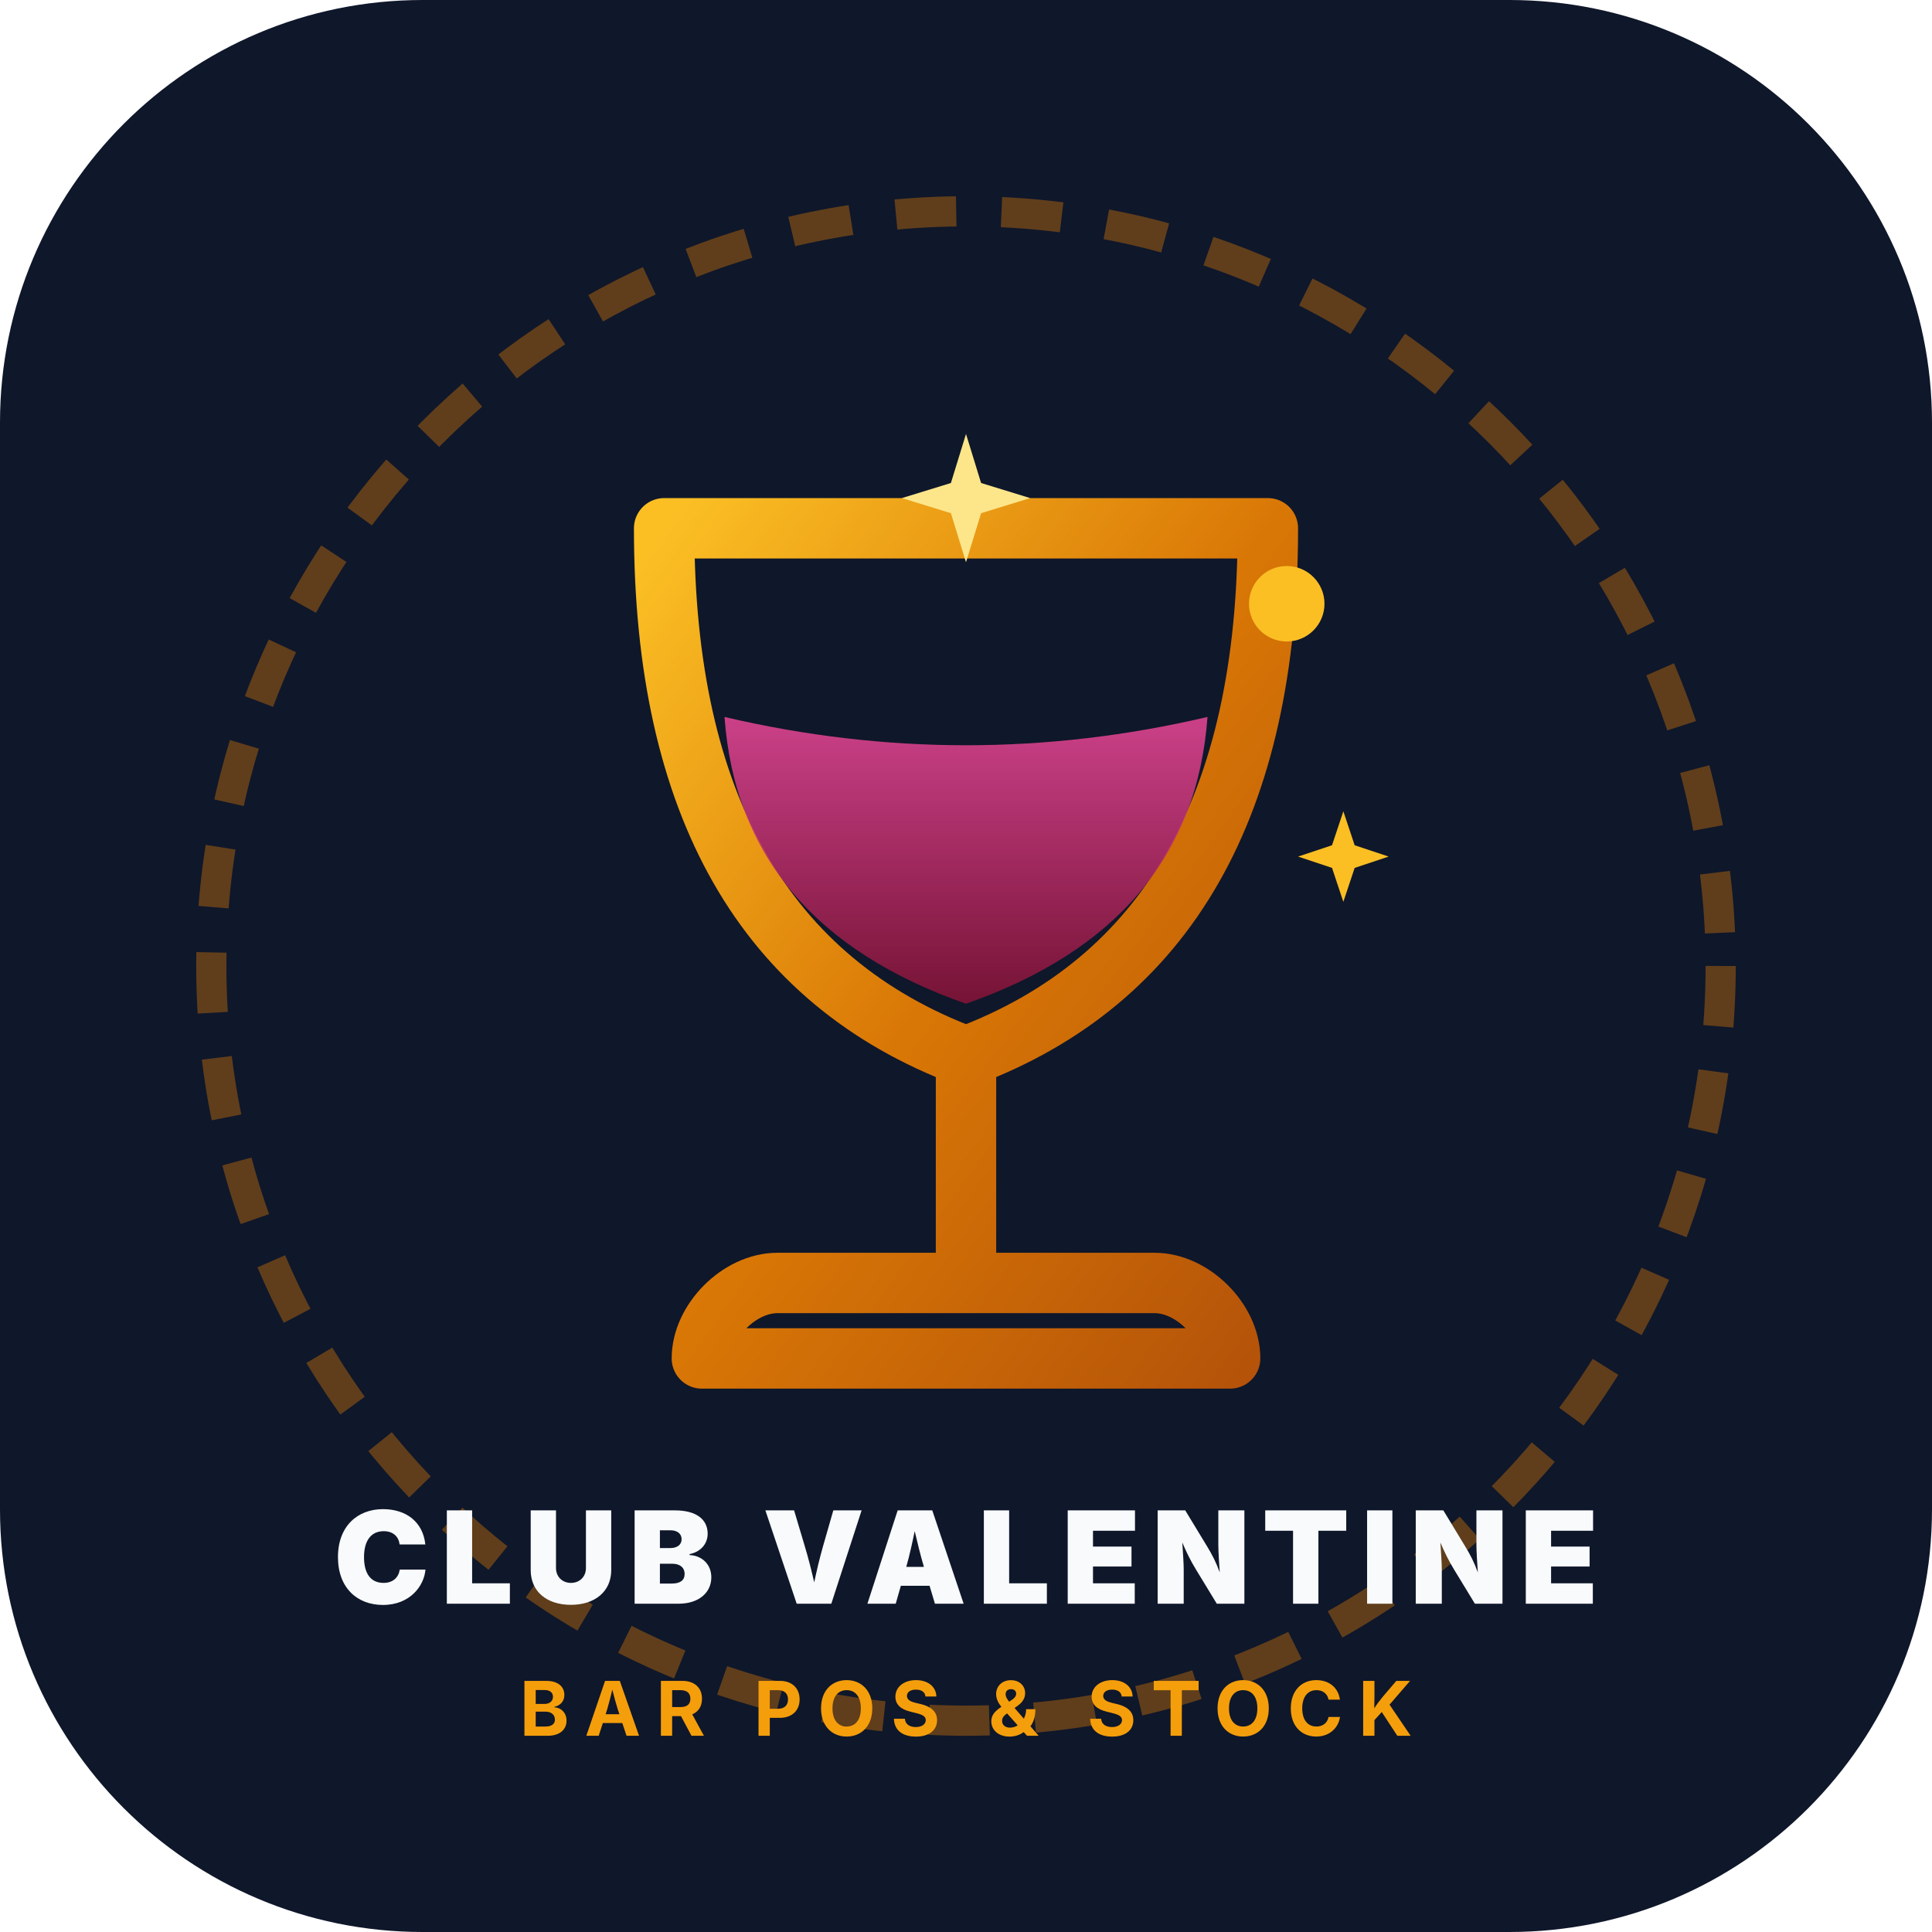
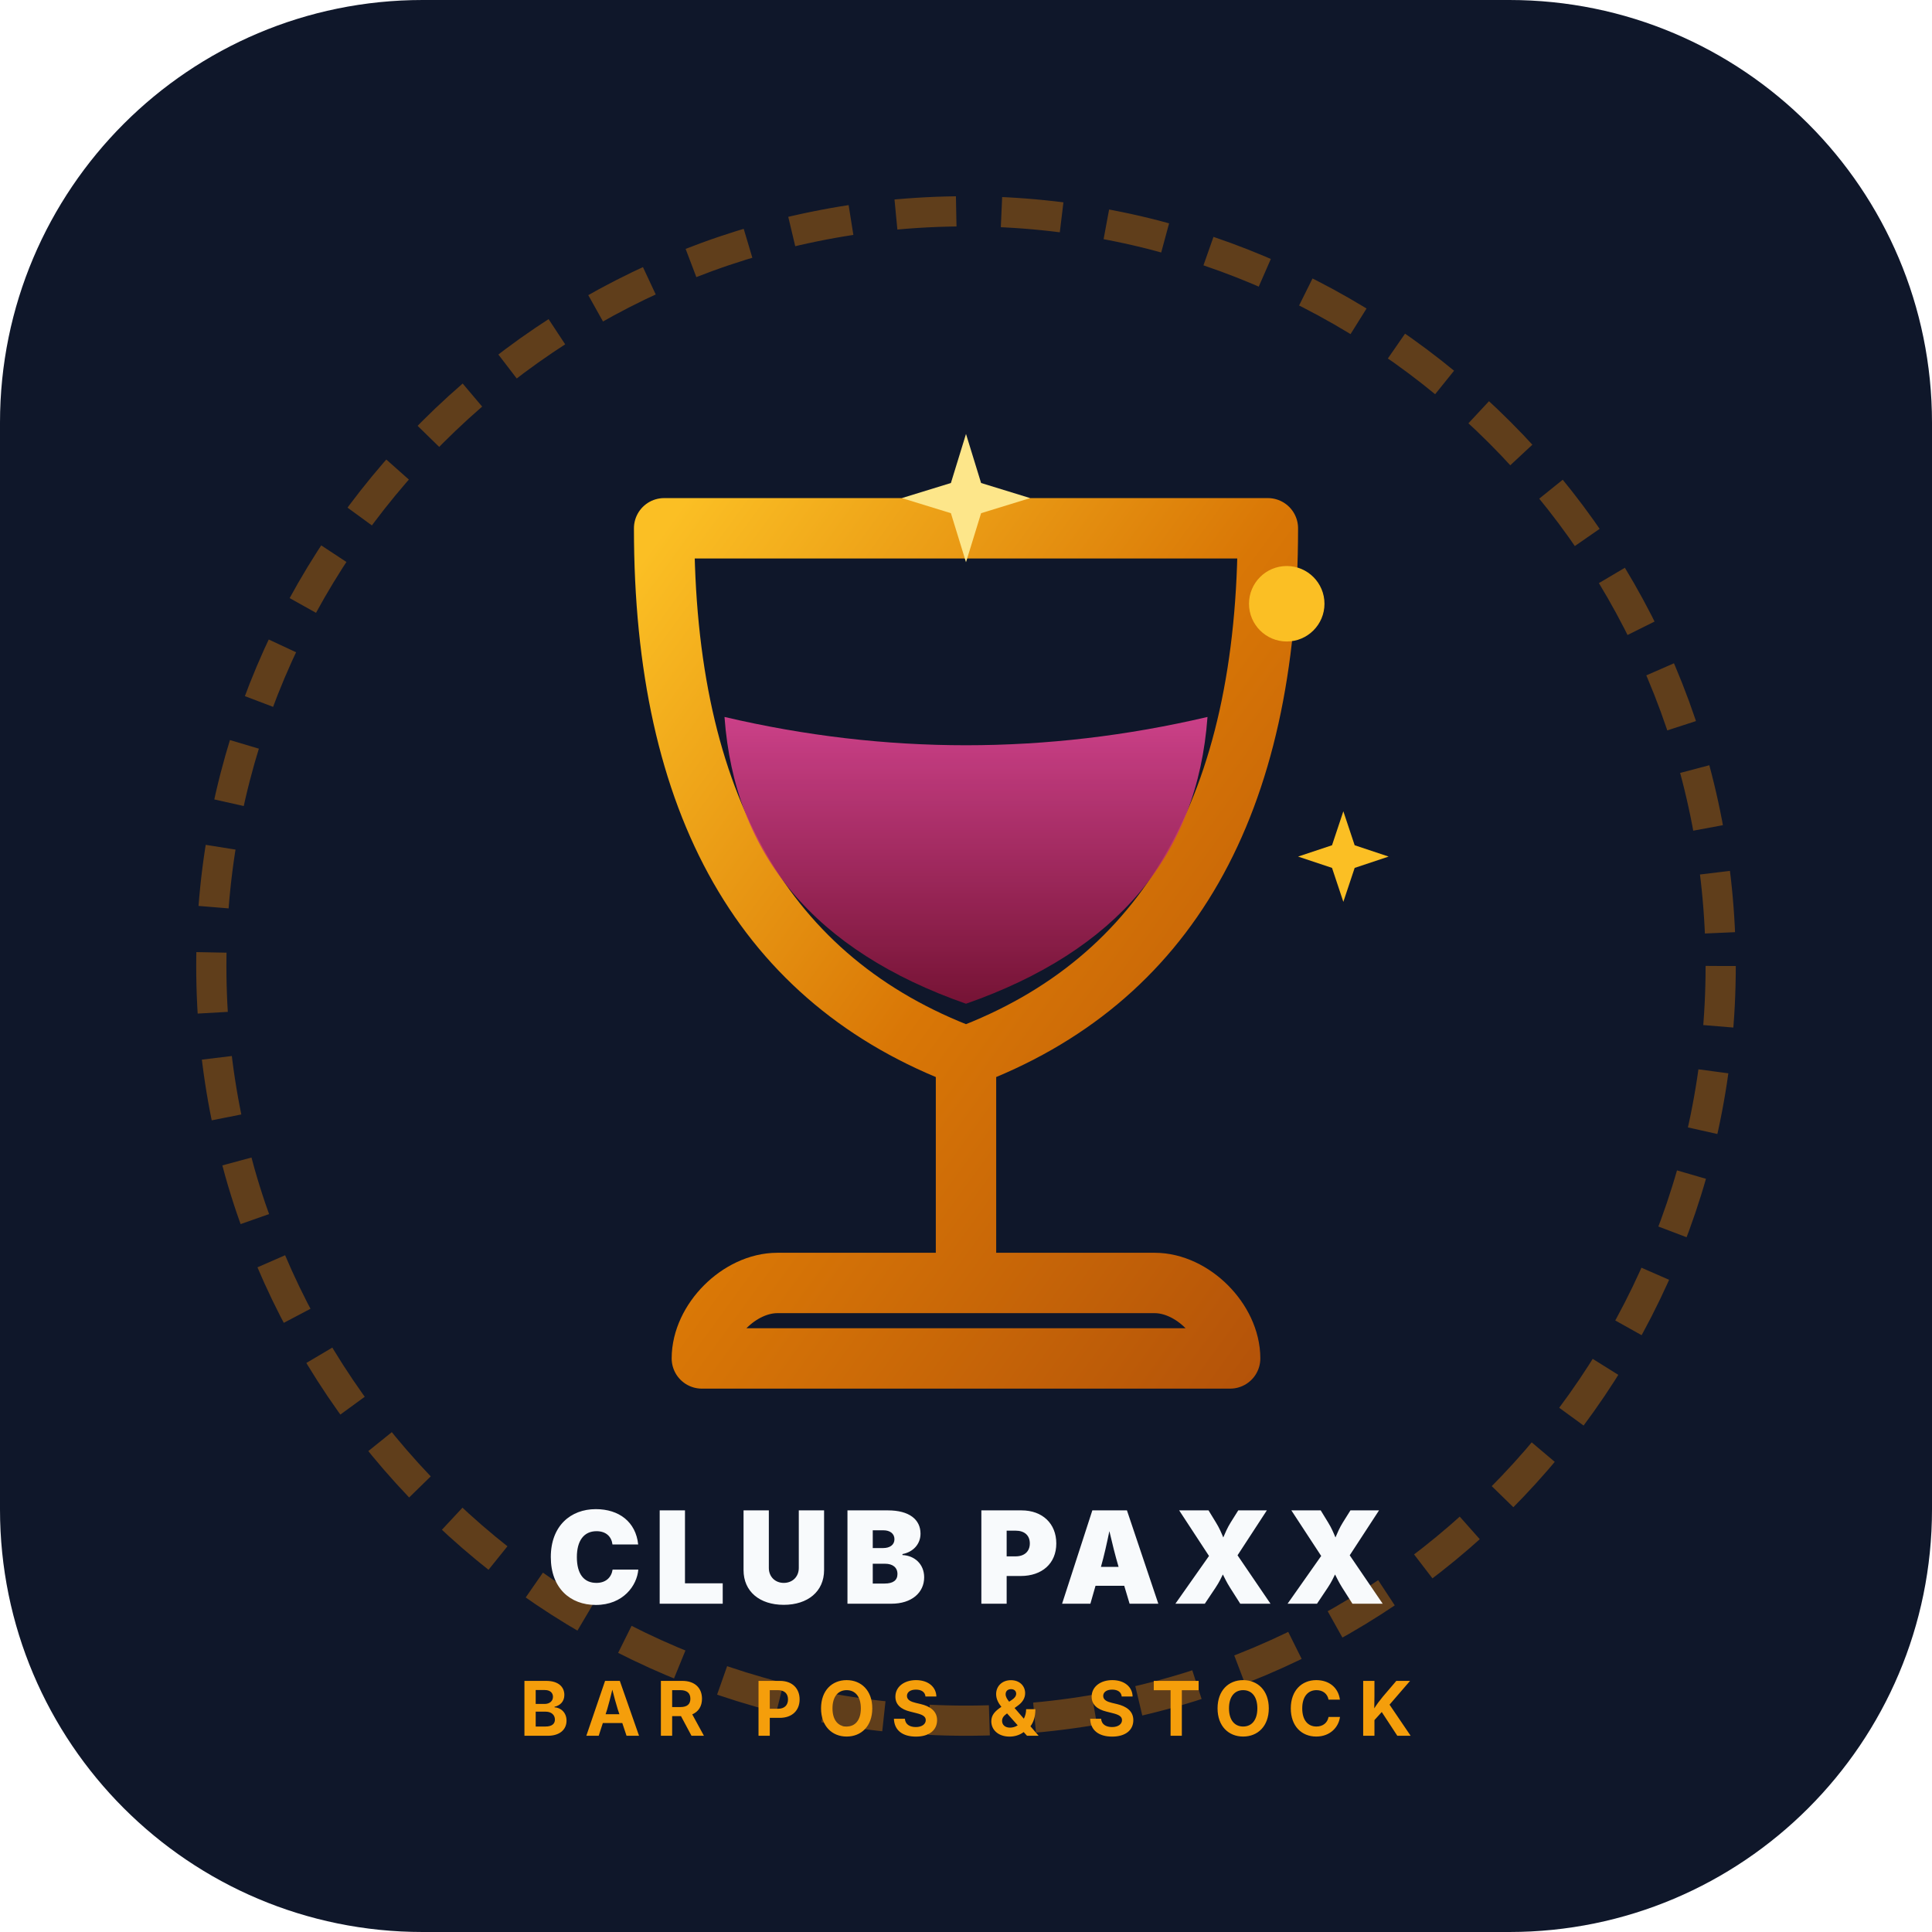
<svg xmlns="http://www.w3.org/2000/svg" viewBox="0 0 512 512" width="512" height="512">
  <rect width="512" height="512" rx="112" fill="#0f172a" />
  <circle cx="256" cy="256" r="200" fill="none" stroke="#d97706" stroke-width="8" stroke-dasharray="16 12" opacity="0.4" />
  <defs>
    <linearGradient id="goldGrad" x1="0%" y1="0%" x2="100%" y2="100%">
      <stop offset="0%" stop-color="#fbbf24" />
      <stop offset="50%" stop-color="#d97706" />
      <stop offset="100%" stop-color="#b45309" />
    </linearGradient>
    <linearGradient id="wineGrad" x1="0%" y1="0%" x2="0%" y2="100%">
      <stop offset="0%" stop-color="#ec4899" />
      <stop offset="100%" stop-color="#881337" />
    </linearGradient>
  </defs>
  <g transform="translate(136, 110)">
    <path d="M40 30 Q40 140 120 170 L120 230 L70 230 C60 230 50 240 50 250 L190 250 C190 240 180 230 170 230 L120 230 L120 170 Q200 140 200 30 Z" fill="none" stroke="url(#goldGrad)" stroke-width="16" stroke-linecap="round" stroke-linejoin="round" />
    <path d="M56 80 Q120 95 184 80 Q180 135 120 156 Q60 135 56 80 Z" fill="url(#wineGrad)" opacity="0.85" />
    <circle cx="205" cy="50" r="10" fill="#fbbf24" />
    <polygon points="120,5 124,18 137,22 124,26 120,39 116,26 103,22 116,18" fill="#fde68a" />
    <polygon points="220,105 223,114 232,117 223,120 220,129 217,120 208,117 217,114" fill="#fbbf24" />
  </g>
-   <text x="256" y="425" text-anchor="middle" font-family="system-ui, -apple-system, sans-serif" font-weight="900" font-size="34" fill="#f8fafc" letter-spacing="3">CLUB VALENTINE</text>
+   <text x="256" y="425" text-anchor="middle" font-family="system-ui, -apple-system, sans-serif" font-weight="900" font-size="34" fill="#f8fafc" letter-spacing="3">CLUB PAXX</text>
  <text x="256" y="460" text-anchor="middle" font-family="system-ui, -apple-system, sans-serif" font-weight="700" font-size="20" fill="#f59e0b" letter-spacing="4">BAR POS &amp; STOCK</text>
</svg>
